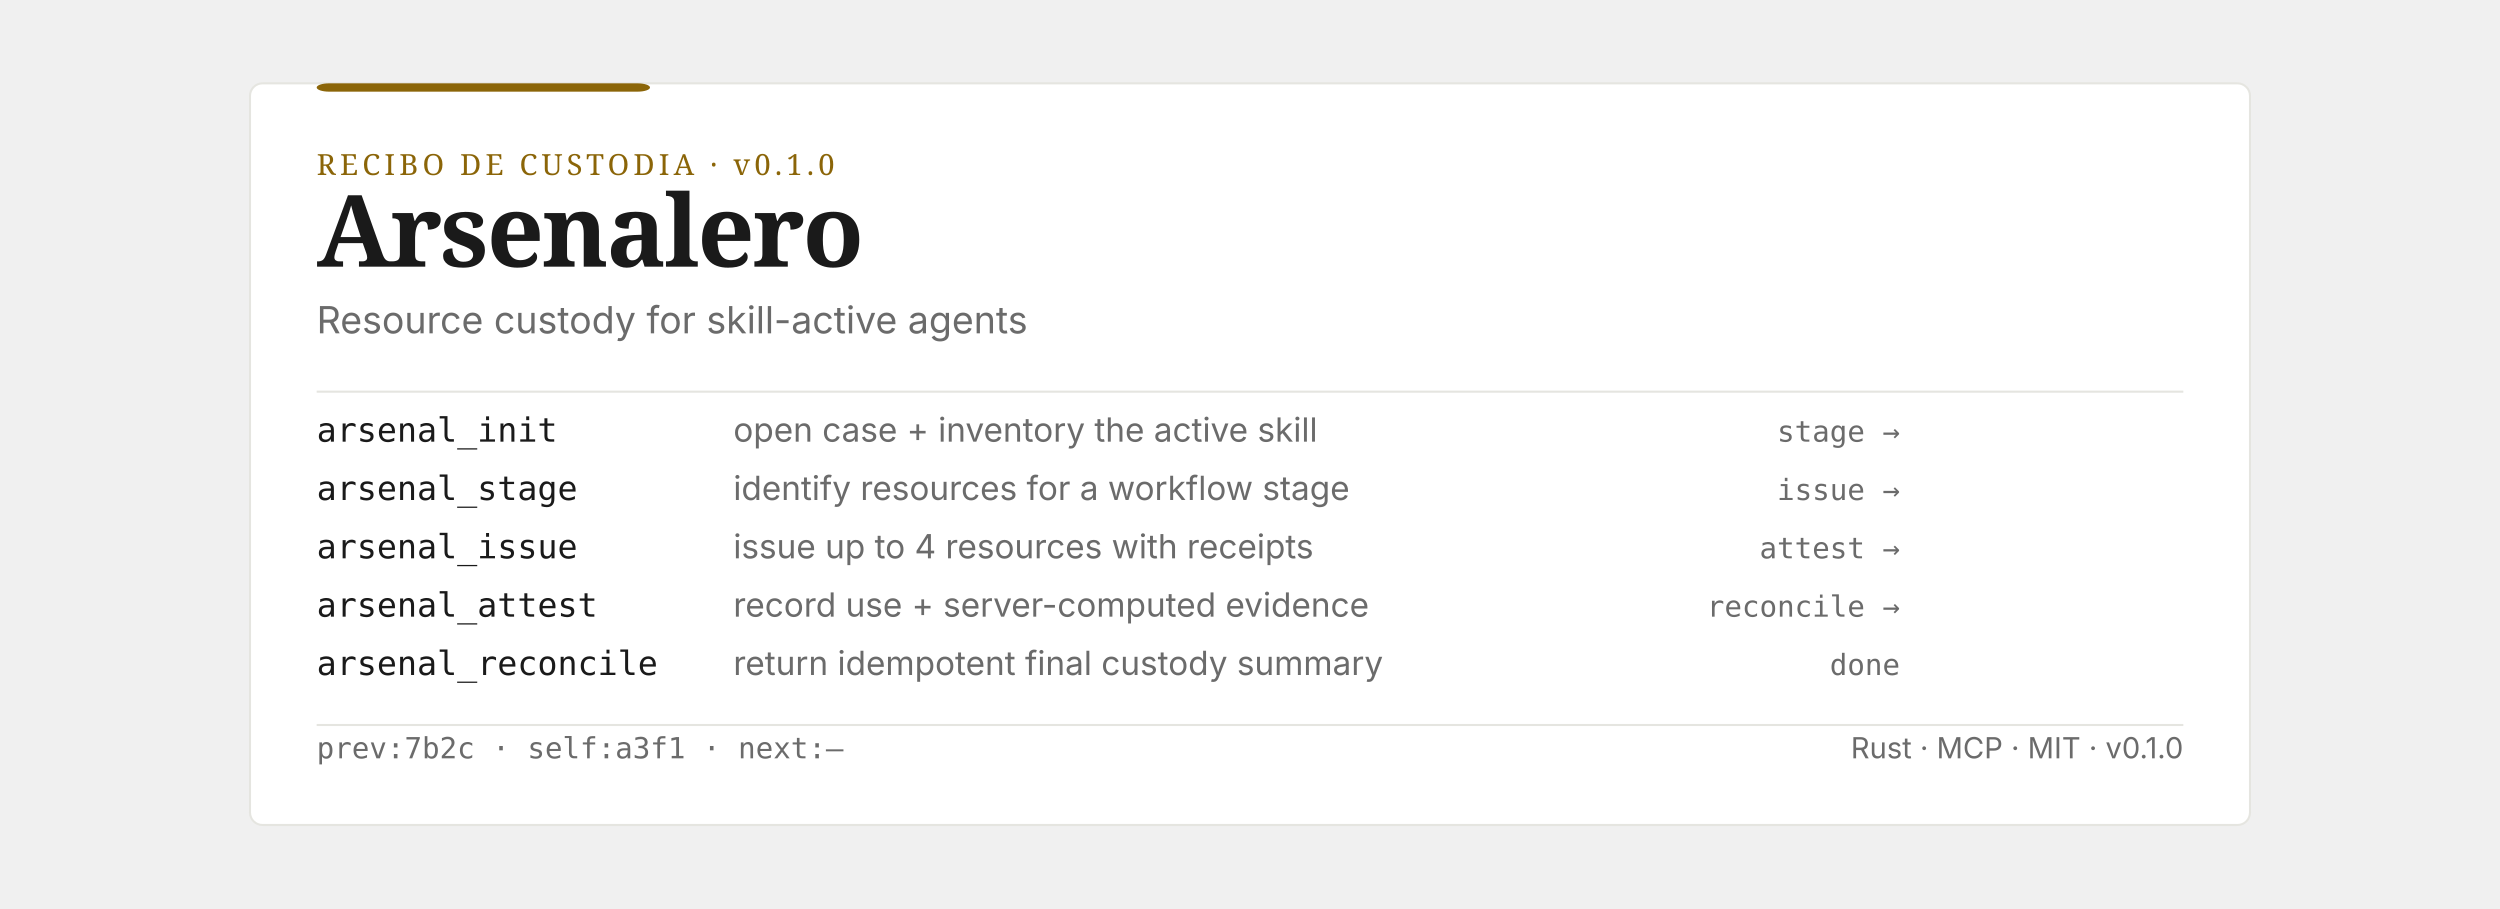
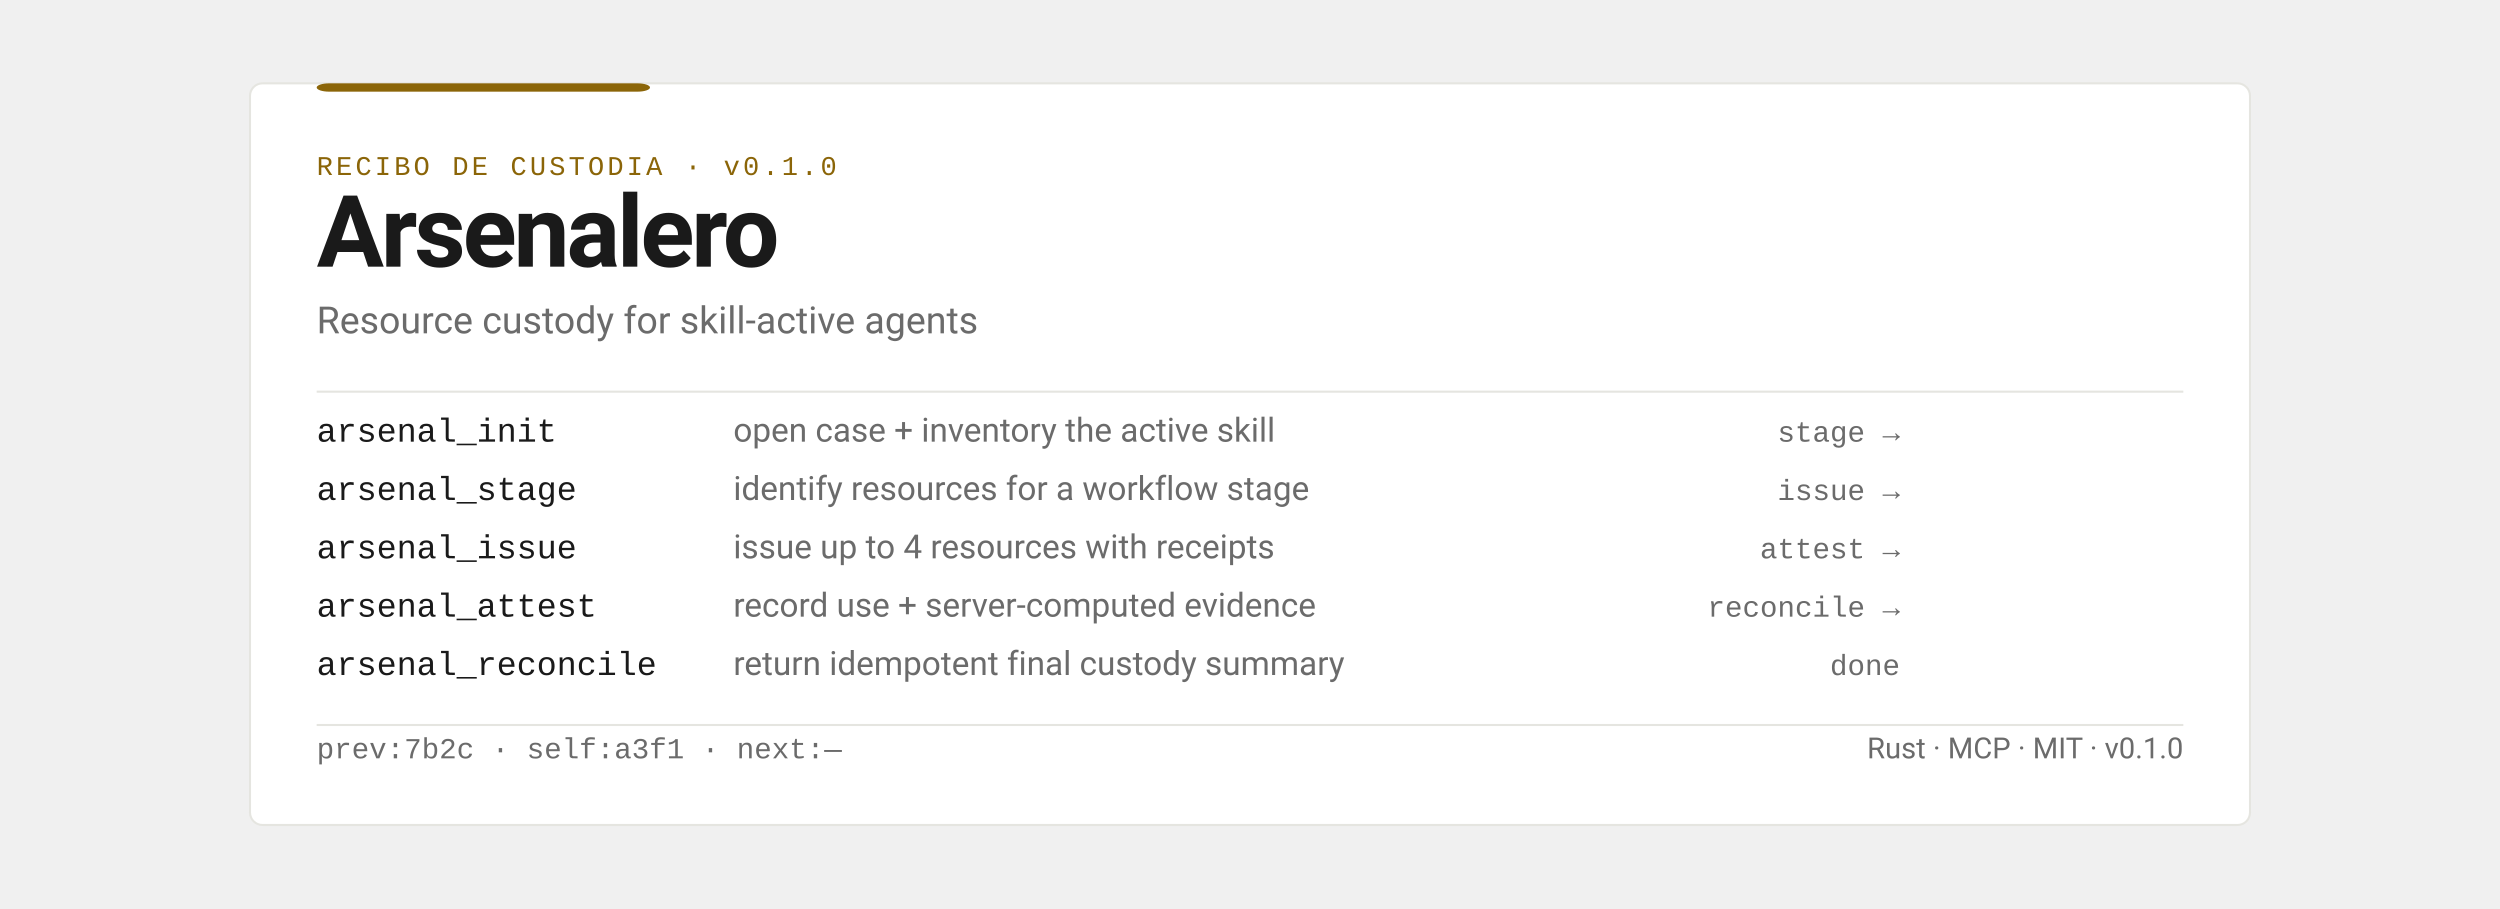
<svg xmlns="http://www.w3.org/2000/svg" width="100%" viewBox="0 0 1200 436" role="img" aria-labelledby="heroTitle heroDesc">
  <defs>
    <style>
      .ink { fill: #1A1A1A; }
      .muted { fill: #6B6B6B; }
      .gold { fill: #8B6508; }
-       .serif { font-family: Georgia, "Songti SC", serif; }
-       .sans { font-family: -apple-system, BlinkMacSystemFont, "Segoe UI", "PingFang SC", sans-serif; }
-       .mono { font-family: ui-monospace, SFMono-Regular, Menlo, monospace; }
+       .sans { font-family: -apple-system, BlinkMacSystemFont, "Segoe UI", Roboto, Helvetica, Arial, sans-serif; }
+       .mono { font-family: ui-monospace, SFMono-Regular, "SF Mono", Menlo, Consolas, "Liberation Mono", monospace; }
    </style>
  </defs>
  <rect width="1200" height="436" fill="transparent" />
  <g id="receipt-card">
    <rect x="120" y="40" width="960" height="356" rx="6" fill="#FFFFFF" stroke="#E5E5E0" stroke-width="1" />
    <rect x="152" y="40" width="160" height="4" rx="6" fill="#8B6508" />
    <g id="header" transform="translate(152, 0)">
-       <text class="serif gold" x="0" y="84" font-size="14" letter-spacing="2" font-weight="500">RECIBO DE CUSTODIA · v0.1.0</text>
-       <text class="serif ink" font-size="48" y="128" font-weight="600" letter-spacing="-1">Arsenalero</text>
+       <text class="mono gold" x="0" y="84" font-size="13" letter-spacing="1.5" font-weight="500">RECIBO DE CUSTODIA · v0.1.0</text>
+       <text class="sans ink" font-size="48" y="128" font-weight="700" letter-spacing="-1.5">Arsenalero</text>
      <text class="sans muted" font-size="18" y="160" font-weight="400">Resource custody for skill-active agents</text>
    </g>
    <line x1="152" y1="188" x2="1048" y2="188" stroke="#E5E5E0" stroke-width="1" />
    <g id="line-items" transform="translate(152, 212)">
      <text class="mono ink" font-size="16" x="0" y="0">arsenal_init</text>
      <text class="sans muted" font-size="16" x="200" y="0">open case + inventory the active skill</text>
      <text class="mono muted" font-size="14" x="760" y="0" text-anchor="end">stage →</text>
      <text class="mono ink" font-size="16" x="0" y="28">arsenal_stage</text>
      <text class="sans muted" font-size="16" x="200" y="28">identify resources for a workflow stage</text>
      <text class="mono muted" font-size="14" x="760" y="28" text-anchor="end">issue →</text>
      <text class="mono ink" font-size="16" x="0" y="56">arsenal_issue</text>
      <text class="sans muted" font-size="16" x="200" y="56">issue up to 4 resources with receipts</text>
      <text class="mono muted" font-size="14" x="760" y="56" text-anchor="end">attest →</text>
      <text class="mono ink" font-size="16" x="0" y="84">arsenal_attest</text>
      <text class="sans muted" font-size="16" x="200" y="84">record use + server-computed evidence</text>
      <text class="mono muted" font-size="14" x="760" y="84" text-anchor="end">reconcile →</text>
      <text class="mono ink" font-size="16" x="0" y="112">arsenal_reconcile</text>
      <text class="sans muted" font-size="16" x="200" y="112">return idempotent final custody summary</text>
      <text class="mono muted" font-size="14" x="760" y="112" text-anchor="end">done</text>
    </g>
    <line x1="152" y1="348" x2="1048" y2="348" stroke="#E5E5E0" stroke-width="1" />
    <g id="hash-chain-footer" transform="translate(152, 364)">
      <text class="mono muted" font-size="14">prev:7b2c · self:a3f1 · next:—</text>
      <text class="sans muted" font-size="14" x="896" text-anchor="end">Rust · MCP · MIT · v0.1.0</text>
    </g>
  </g>
</svg>
